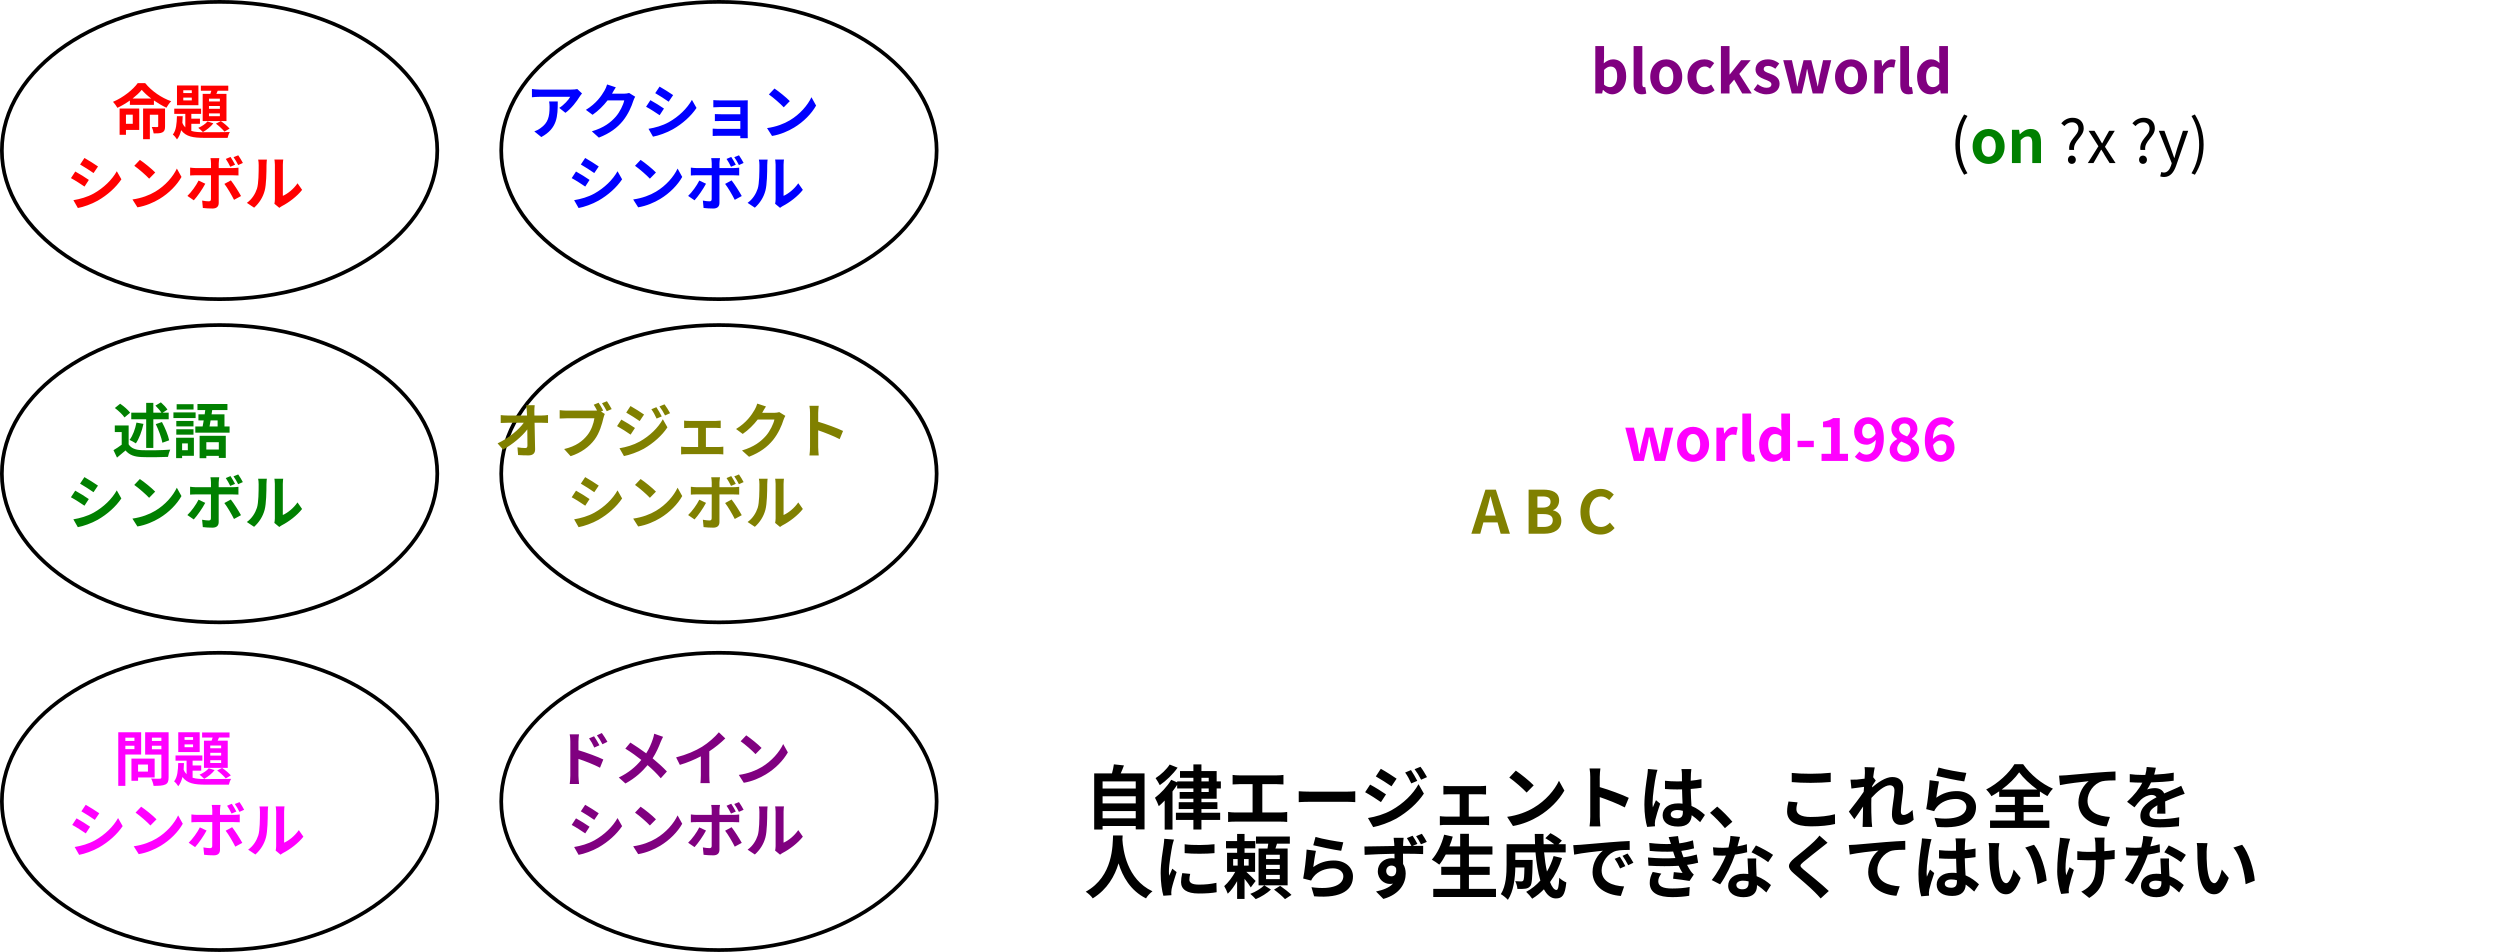
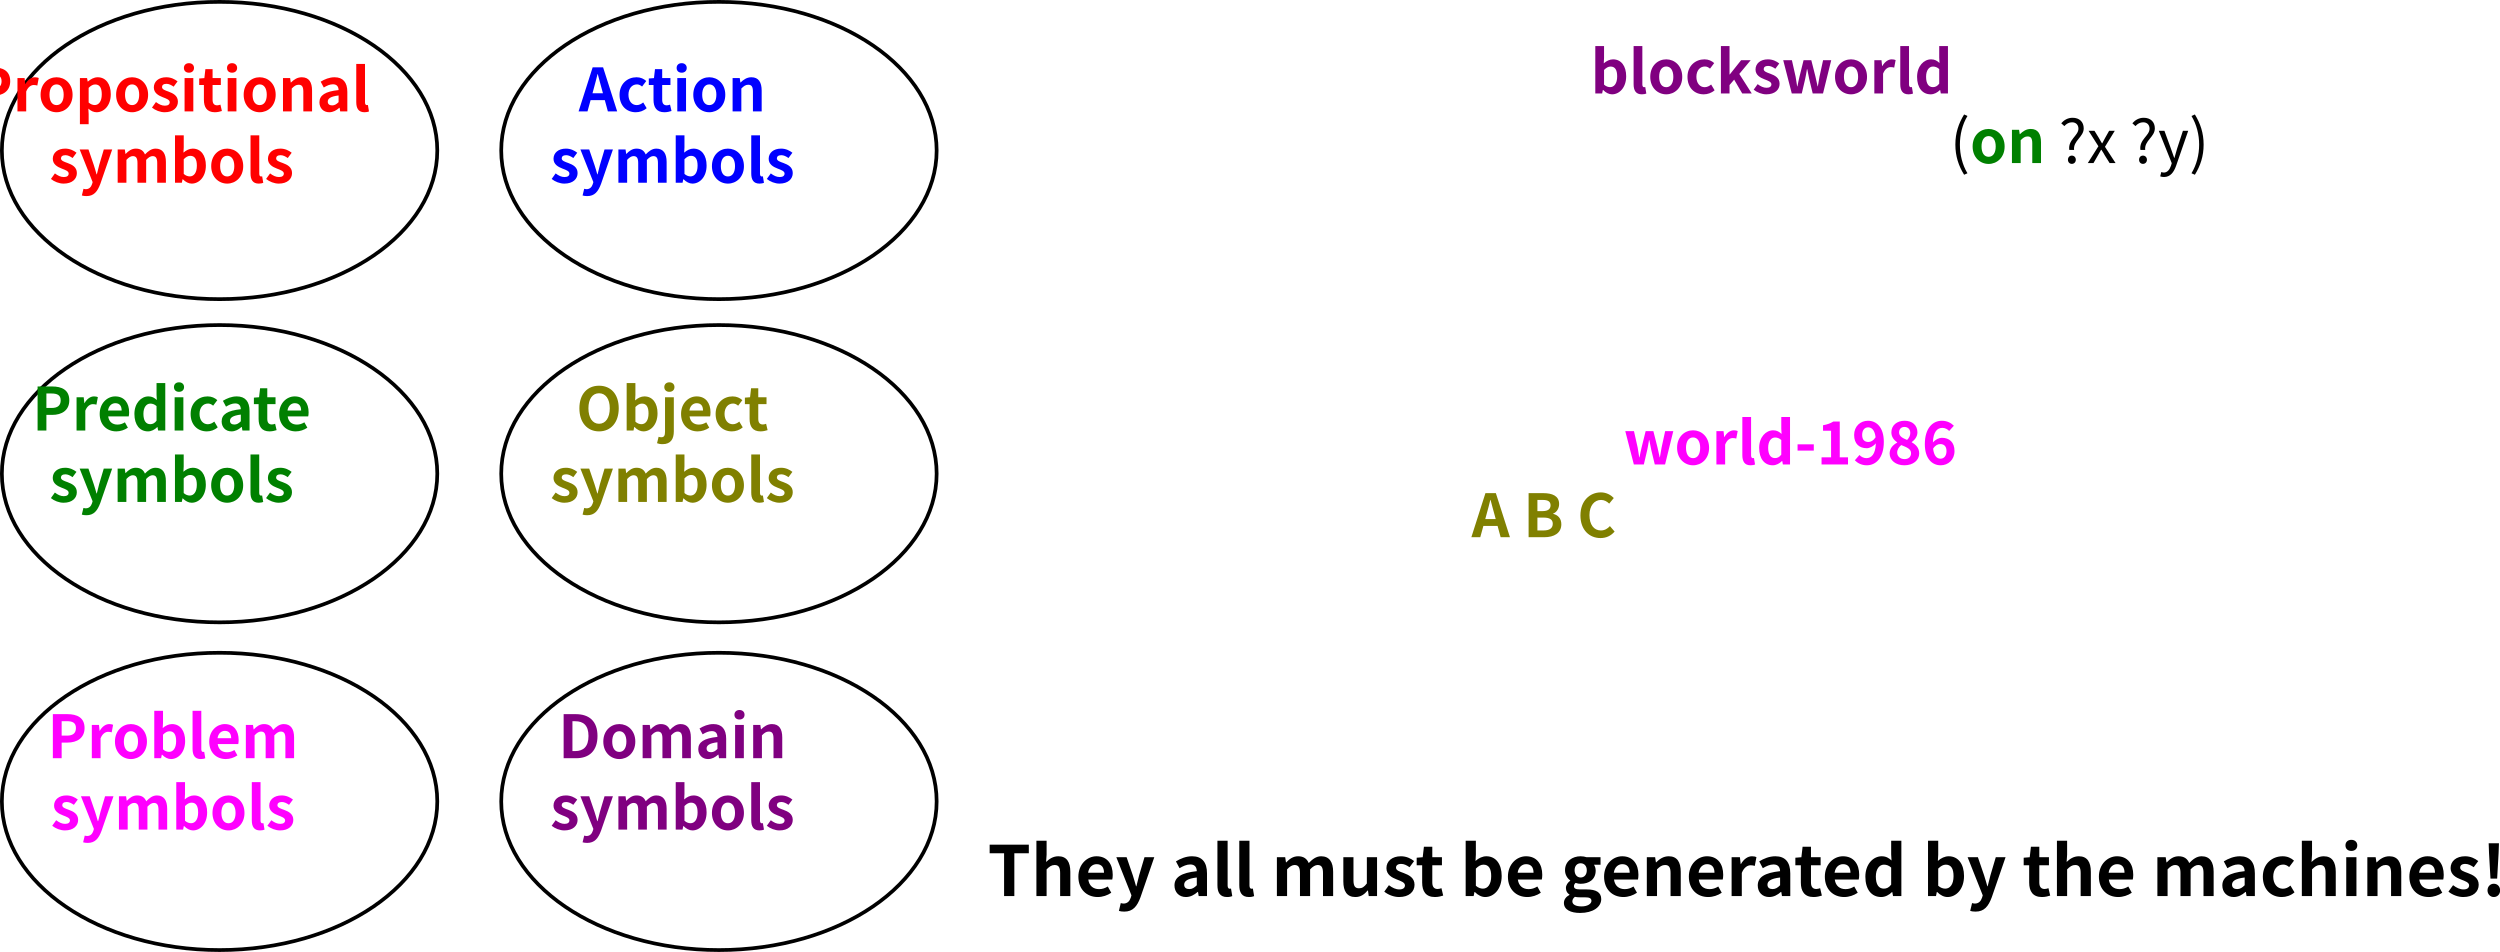
<svg xmlns="http://www.w3.org/2000/svg" xmlns:xlink="http://www.w3.org/1999/xlink" width="1345.223" height="512.222" id="svg2" version="1.1">
  <defs id="defs4">
    <linearGradient id="linearGradient8707">
      <stop style="stop-color:#8de17a;stop-opacity:1;" offset="0" id="stop8709" />
      <stop style="stop-color:#a3f590;stop-opacity:1;" offset="1" id="stop8711" />
    </linearGradient>
    <linearGradient id="linearGradient7973">
      <stop id="stop7975" offset="0" style="stop-color:#71bc60;stop-opacity:1;" />
      <stop id="stop7977" offset="1" style="stop-color:#77ce64;stop-opacity:0.424;" />
    </linearGradient>
    <linearGradient id="linearGradient6509">
      <stop style="stop-color:#7a73de;stop-opacity:1;" offset="0" id="stop6511" />
      <stop id="stop6517" offset="0.5" style="stop-color:#a2c8e9;stop-opacity:0.98;" />
      <stop style="stop-color:#7a73de;stop-opacity:1;" offset="1" id="stop6513" />
    </linearGradient>
    <linearGradient id="linearGradient5773">
      <stop style="stop-color:#000000;stop-opacity:0;" offset="0" id="stop5775" />
      <stop id="stop5781" offset="0.5" style="stop-color:#616161;stop-opacity:1;" />
      <stop style="stop-color:#000000;stop-opacity:0;" offset="1" id="stop5777" />
    </linearGradient>
    <linearGradient id="linearGradient5037">
      <stop id="stop5039" offset="0" style="stop-color:#d6d1f9;stop-opacity:1;" />
      <stop id="stop5041" offset="1" style="stop-color:#9687fa;stop-opacity:1;" />
    </linearGradient>
    <linearGradient id="linearGradient4303">
      <stop style="stop-color:#d6d1f9;stop-opacity:1;" offset="0" id="stop4305" />
      <stop style="stop-color:#9687fa;stop-opacity:1;" offset="1" id="stop4307" />
    </linearGradient>
    <linearGradient id="linearGradient2115">
      <stop style="stop-color:#d2f1cb;stop-opacity:1;" offset="0" id="stop2117" />
      <stop style="stop-color:#cdf9c3;stop-opacity:0.423;" offset="1" id="stop2119" />
    </linearGradient>
    <radialGradient xlink:href="#linearGradient4303" id="radialGradient4309" cx="300.831" cy="447.854" fx="300.831" fy="447.854" r="78.713" gradientTransform="matrix(1,0,0,0.960976,0,15.90946)" gradientUnits="userSpaceOnUse" />
    <linearGradient xlink:href="#linearGradient5037" id="linearGradient5045" x1="225.849" y1="641.648" x2="253.466" y2="543.983" gradientUnits="userSpaceOnUse" />
    <clipPath clipPathUnits="userSpaceOnUse" id="clipPath236">
      <rect style="fill:#ff0000;stroke:none;stroke-width:0.471;stop-color:#000000" id="rect238" width="489.218" height="260.537" x="513.813" y="587.944" />
    </clipPath>
    <clipPath clipPathUnits="userSpaceOnUse" id="clipPath261">
      <rect style="fill:#ff0000;stroke:none;stroke-width:0.471;stop-color:#000000" id="rect263" width="488.765" height="35.131" x="514.266" y="235.48" />
    </clipPath>
    <clipPath clipPathUnits="userSpaceOnUse" id="clipPath285">
      <rect style="fill:#ff0000;stroke:none;stroke-width:0.471;stop-color:#000000" id="rect287" width="488.765" height="35.131" x="22.32" y="235.48" />
    </clipPath>
    <clipPath clipPathUnits="userSpaceOnUse" id="clipPath289">
      <rect style="fill:#ff0000;stroke:none;stroke-width:0.471;stop-color:#000000" id="rect291" width="489.218" height="260.537" x="24.595" y="301.574" />
    </clipPath>
  </defs>
  <g id="layer1" transform="translate(-52.51919,-264.5284)" style="display:inline">
+     <ellipse style="fill:none;stroke:#000000;stroke-width:2;stroke-miterlimit:4;stroke-dasharray:none;stop-color:#000000" id="path118" cx="170.666" cy="345.513" rx="117.147" ry="79.984" />
    <text xml:space="preserve" style="font-style:normal;font-variant:normal;font-weight:bold;font-stretch:normal;font-size:24px;line-height:100%;font-family:'Noto Sans CJK JP';-inkscape-font-specification:'Noto Sans CJK JP Bold';font-variant-ligatures:normal;font-variant-position:normal;font-variant-caps:normal;font-variant-numeric:normal;font-variant-alternates:normal;font-variant-east-asian:normal;font-feature-settings:normal;text-indent:0;text-align:center;text-decoration:none;text-decoration-line:none;text-decoration-style:solid;text-decoration-color:#000000;letter-spacing:0px;word-spacing:0px;text-transform:none;writing-mode:lr-tb;direction:ltr;text-orientation:mixed;dominant-baseline:auto;baseline-shift:baseline;text-anchor:middle;white-space:normal;shape-padding:0;shape-margin:0;inline-size:0;opacity:1;vector-effect:none;fill:#ff0000;fill-opacity:1;stroke-width:0.471;stroke-linecap:butt;stroke-linejoin:miter;stroke-miterlimit:4;stroke-dasharray:none;stroke-dashoffset:0;stroke-opacity:1;stop-color:#000000;stop-opacity:1" x="233.543" y="86.795" id="text945" transform="translate(-62.99725,204.2348)">
      <tspan x="233.543" y="86.795" id="tspan947" />
+     </text>
+     <text xml:space="preserve" style="font-style:normal;font-variant:normal;font-weight:normal;font-stretch:normal;font-size:32px;line-height:120%;font-family:'Noto Sans CJK JP';-inkscape-font-specification:'Noto Sans CJK JP';font-variant-ligatures:normal;font-variant-position:normal;font-variant-caps:normal;font-variant-numeric:normal;font-variant-alternates:normal;font-variant-east-asian:normal;font-feature-settings:normal;font-variation-settings:normal;text-indent:0;text-align:center;text-decoration:none;text-decoration-line:none;text-decoration-style:solid;text-decoration-color:#000000;letter-spacing:0px;word-spacing:0px;text-transform:none;writing-mode:lr-tb;direction:ltr;text-orientation:mixed;dominant-baseline:auto;baseline-shift:baseline;text-anchor:middle;white-space:normal;shape-padding:0;shape-margin:0;inline-size:0;vector-effect:none;fill:#000000;fill-opacity:1;stroke-width:0.471;stroke-linecap:butt;stroke-linejoin:miter;stroke-miterlimit:4;stroke-dasharray:none;stroke-dashoffset:0;stroke-opacity:1;stop-color:#000000" x="233.543" y="86.795" id="text945-3" transform="translate(-63.54923,237.6776)">
+       <tspan id="tspan943-6" x="233.543" y="86.795" style="font-weight:bold;font-size:32px;fill:#ff0000">Propositional</tspan>
+       <tspan x="233.543" y="125.195" id="tspan947-7" style="font-weight:bold;font-size:32px;fill:#ff0000">symbols</tspan>
+       <tspan x="233.543" y="163.595" id="tspan1013" />
+     </text>
+     <ellipse style="fill:none;stroke:#000000;stroke-width:2;stroke-miterlimit:4;stroke-dasharray:none;stop-color:#000000" id="path118-6" cx="439.368" cy="345.513" rx="117.147" ry="79.984" />
+     <text xml:space="preserve" style="font-style:normal;font-variant:normal;font-weight:normal;font-stretch:normal;font-size:32px;line-height:120%;font-family:'Noto Sans CJK JP';-inkscape-font-specification:'Noto Sans CJK JP';font-variant-ligatures:normal;font-variant-position:normal;font-variant-caps:normal;font-variant-numeric:normal;font-variant-alternates:normal;font-variant-east-asian:normal;font-feature-settings:normal;font-variation-settings:normal;text-indent:0;text-align:center;text-decoration:none;text-decoration-line:none;text-decoration-style:solid;text-decoration-color:#000000;letter-spacing:0px;word-spacing:0px;text-transform:none;writing-mode:lr-tb;direction:ltr;text-orientation:mixed;dominant-baseline:auto;baseline-shift:baseline;text-anchor:middle;white-space:normal;shape-padding:0;shape-margin:0;inline-size:0;vector-effect:none;fill:#000000;fill-opacity:1;stroke-width:0.471;stroke-linecap:butt;stroke-linejoin:miter;stroke-miterlimit:4;stroke-dasharray:none;stroke-dashoffset:0;stroke-opacity:1;stop-color:#000000" x="233.543" y="86.795" id="text945-3-2" transform="translate(205.8845,237.6776)">
+       <tspan id="tspan943-6-7" x="233.543" y="86.795" style="font-weight:bold;font-size:32px;fill:#0000ff">Action</tspan>
+       <tspan x="233.543" y="125.195" id="tspan947-7-0" style="font-weight:bold;font-size:32px;fill:#0000ff">symbols</tspan>
+       <tspan x="233.543" y="163.595" id="tspan1013-3" />
    </text>
    <flowRoot xml:space="preserve" id="flowRoot5385" style="color:#000000;font-style:normal;font-variant:normal;font-weight:normal;font-stretch:normal;line-height:0.01%;font-family:'Noto Sans Mono';-inkscape-font-specification:'Noto Sans Mono';text-align:start;text-anchor:start;clip-rule:nonzero;display:inline;overflow:visible;visibility:visible;isolation:auto;mix-blend-mode:normal;color-interpolation:sRGB;color-interpolation-filters:linearRGB;solid-color:#000000;solid-opacity:1;fill:#000000;fill-opacity:1;fill-rule:evenodd;stroke:none;stroke-width:2;stroke-linecap:butt;stroke-linejoin:bevel;stroke-miterlimit:4;stroke-dasharray:none;stroke-dashoffset:0;stroke-opacity:1;color-rendering:auto;image-rendering:auto;shape-rendering:auto;text-rendering:auto;enable-background:accumulate" transform="matrix(1.066667,0,0,1.066667,-223.7989,275.3569)">
      <flowRegion id="flowRegion5387" style="font-style:normal;font-variant:normal;font-weight:normal;font-stretch:normal;font-family:'Noto Sans Mono';-inkscape-font-specification:'Noto Sans Mono';fill:#000000">
        <rect id="rect5389" width="811.289" height="447.365" x="774.883" y="7.734" style="font-style:normal;font-variant:normal;font-weight:normal;font-stretch:normal;font-size:30px;font-family:'Noto Sans Mono';-inkscape-font-specification:'Noto Sans Mono';fill:#000000;" />
      </flowRegion>
      <flowPara id="flowPara5391" style="font-style:normal;font-variant:normal;font-weight:normal;font-stretch:normal;font-size:30px;line-height:1.25;font-family:'Noto Sans Mono';-inkscape-font-specification:'Noto Sans Mono';fill:#000000">(<flowSpan style="font-style:normal;font-variant:normal;font-weight:normal;font-stretch:normal;font-family:'Noto Sans Mono';-inkscape-font-specification:'Noto Sans Mono';fill:#008080" id="flowSpan444">define</flowSpan> (domain           )</flowPara>
      <flowPara id="flowPara5395" style="font-style:normal;font-variant:normal;font-weight:normal;font-stretch:normal;font-size:30px;line-height:1.25;font-family:'Noto Sans Mono';-inkscape-font-specification:'Noto Sans Mono';fill:#000000"> (<flowSpan style="font-style:normal;font-variant:normal;font-weight:normal;font-stretch:normal;font-family:'Noto Sans Mono';-inkscape-font-specification:'Noto Sans Mono';fill:#800080" id="flowSpan446">:predicates (</flowSpan>
        <flowSpan style="font-style:normal;font-variant:normal;font-weight:bold;font-stretch:normal;font-family:'Noto Sans Mono';-inkscape-font-specification:'Noto Sans Mono';fill:#ff0000" id="flowSpan428">handempty</flowSpan>)          ...)</flowPara>
      <flowPara id="flowPara5397" style="font-style:normal;font-variant:normal;font-weight:normal;font-stretch:normal;font-size:30px;line-height:1.25;font-family:'Noto Sans Mono';-inkscape-font-specification:'Noto Sans Mono';fill:#000000"> (<flowSpan style="font-style:normal;font-variant:normal;font-weight:normal;font-stretch:normal;font-family:'Noto Sans Mono';-inkscape-font-specification:'Noto Sans Mono';fill:#800080" id="flowSpan448">:action</flowSpan>
        <flowSpan style="font-style:normal;font-variant:normal;font-weight:bold;font-stretch:normal;font-family:'Noto Sans Mono';-inkscape-font-specification:'Noto Sans Mono';fill:#0000ff" id="flowSpan436">pick-up</flowSpan>
      </flowPara>
      <flowPara id="flowPara5405" style="font-style:normal;font-variant:normal;font-weight:normal;font-stretch:normal;font-size:30px;line-height:1.25;font-family:'Noto Sans Mono';-inkscape-font-specification:'Noto Sans Mono';fill:#000000">
        <flowSpan style="font-style:normal;font-variant:normal;font-weight:normal;font-stretch:normal;font-family:'Noto Sans Mono';-inkscape-font-specification:'Noto Sans Mono';fill:#800080" id="flowSpan450">:precondition</flowSpan> ...</flowPara>
      <flowPara style="font-style:normal;font-variant:normal;font-weight:normal;font-stretch:normal;font-size:30px;line-height:1.25;font-family:'Noto Sans Mono';-inkscape-font-specification:'Noto Sans Mono';fill:#000000" id="flowPara4267">
        <flowSpan style="font-style:normal;font-variant:normal;font-weight:normal;font-stretch:normal;font-family:'Noto Sans Mono';-inkscape-font-specification:'Noto Sans Mono';fill:#800080" id="flowSpan452">:effect </flowSpan>      ...))</flowPara>
      <flowPara style="font-style:normal;font-variant:normal;font-weight:normal;font-stretch:normal;font-size:30px;line-height:1.25;font-family:'Noto Sans Mono';-inkscape-font-specification:'Noto Sans Mono';fill:#000000" id="flowPara5524" />
      <flowPara style="font-style:normal;font-variant:normal;font-weight:normal;font-stretch:normal;font-size:30px;line-height:1.25;font-family:'Noto Sans Mono';-inkscape-font-specification:'Noto Sans Mono';fill:#000000" id="flowPara416">(<flowSpan style="font-style:normal;font-variant:normal;font-weight:normal;font-stretch:normal;font-family:'Noto Sans Mono';-inkscape-font-specification:'Noto Sans Mono';fill:#008080" id="flowSpan456">define</flowSpan> (problem          )</flowPara>
      <flowPara style="font-style:normal;font-variant:normal;font-weight:normal;font-stretch:normal;font-size:30px;line-height:1.25;font-family:'Noto Sans Mono';-inkscape-font-specification:'Noto Sans Mono';fill:#000000" id="flowPara426">  (<flowSpan style="font-style:normal;font-variant:normal;font-weight:normal;font-stretch:normal;font-family:'Noto Sans Mono';-inkscape-font-specification:'Noto Sans Mono';fill:#800080" id="flowSpan458">:objects</flowSpan>      ...)</flowPara>
      <flowPara style="font-style:normal;font-variant:normal;font-weight:normal;font-stretch:normal;font-size:30px;line-height:1.25;font-family:'Noto Sans Mono';-inkscape-font-specification:'Noto Sans Mono';fill:#000000" id="flowPara5536">  (<flowSpan style="font-style:normal;font-variant:normal;font-weight:normal;font-stretch:normal;font-family:'Noto Sans Mono';-inkscape-font-specification:'Noto Sans Mono';fill:#800080" id="flowSpan460">:init </flowSpan>...)</flowPara>
      <flowPara style="font-style:normal;font-variant:normal;font-weight:normal;font-stretch:normal;font-size:30px;line-height:1.25;font-family:'Noto Sans Mono';-inkscape-font-specification:'Noto Sans Mono';fill:#000000" id="flowPara5534">  (<flowSpan style="font-style:normal;font-variant:normal;font-weight:normal;font-stretch:normal;font-family:'Noto Sans Mono';-inkscape-font-specification:'Noto Sans Mono';fill:#800080" id="flowSpan462">:goal</flowSpan> ...))</flowPara>
      <flowPara style="font-style:normal;font-variant:normal;font-weight:normal;font-stretch:normal;font-size:30px;line-height:1.25;font-family:'Noto Sans Mono';-inkscape-font-specification:'Noto Sans Mono';fill:#000000" id="flowPara5532"> </flowPara>
    </flowRoot>
  </g>
  <g id="layer3" transform="translate(2.1826172e-7,-2.962576)" style="display:inline">
    <text xml:space="preserve" style="font-style:normal;font-variant:normal;font-weight:normal;font-stretch:normal;font-size:32px;line-height:100%;font-family:'Noto Sans CJK JP';-inkscape-font-specification:'Noto Sans CJK JP';font-variant-ligatures:normal;font-variant-position:normal;font-variant-caps:normal;font-variant-numeric:normal;font-variant-alternates:normal;font-variant-east-asian:normal;font-feature-settings:normal;font-variation-settings:normal;text-indent:0;text-align:start;text-decoration:none;text-decoration-line:none;text-decoration-style:solid;text-decoration-color:#000000;letter-spacing:0px;word-spacing:0px;text-transform:none;writing-mode:lr-tb;direction:ltr;text-orientation:mixed;dominant-baseline:auto;baseline-shift:baseline;text-anchor:start;white-space:normal;shape-padding:0;shape-margin:0;inline-size:0;display:inline;vector-effect:none;fill:#000000;fill-opacity:1;stroke:none;stroke-width:2.133;stroke-linecap:butt;stroke-linejoin:bevel;stroke-miterlimit:4;stroke-dasharray:none;stroke-dashoffset:0;stroke-opacity:1;stop-color:#000000" x="1041.24" y="-82.899" id="text628" transform="translate(7.986621,173.6222)">
      <tspan id="tspan626" x="1041.24" y="-82.899">(<tspan style="font-weight:bold;fill:#008000" id="tspan786">on</tspan> ?x ?y)</tspan>
    </text>
+     <ellipse style="display:inline;fill:none;stroke:#000000;stroke-width:2;stroke-miterlimit:4;stroke-dasharray:none;stop-color:#000000" id="path118-6-6" cx="118.147" cy="257.855" rx="117.147" ry="79.984" />
+     <text xml:space="preserve" style="font-style:normal;font-variant:normal;font-weight:normal;font-stretch:normal;font-size:32px;line-height:120%;font-family:'Noto Sans CJK JP';-inkscape-font-specification:'Noto Sans CJK JP';font-variant-ligatures:normal;font-variant-position:normal;font-variant-caps:normal;font-variant-numeric:normal;font-variant-alternates:normal;font-variant-east-asian:normal;font-feature-settings:normal;font-variation-settings:normal;text-indent:0;text-align:center;text-decoration:none;text-decoration-line:none;text-decoration-style:solid;text-decoration-color:#000000;letter-spacing:0px;word-spacing:0px;text-transform:none;writing-mode:lr-tb;direction:ltr;text-orientation:mixed;dominant-baseline:auto;baseline-shift:baseline;text-anchor:middle;white-space:normal;shape-padding:0;shape-margin:0;inline-size:0;display:inline;vector-effect:none;fill:#000000;fill-opacity:1;stroke-width:0.471;stroke-linecap:butt;stroke-linejoin:miter;stroke-miterlimit:4;stroke-dasharray:none;stroke-dashoffset:0;stroke-opacity:1;stop-color:#000000" x="233.543" y="86.795" id="text945-3-2-6" transform="translate(-116.0924,147.8366)">
+       <tspan id="tspan943-6-7-1" x="233.543" y="86.795" style="font-weight:bold;font-size:32px;fill:#008000">Predicate</tspan>
+       <tspan x="233.543" y="125.195" id="tspan947-7-0-8" style="font-weight:bold;font-size:32px;fill:#008000">symbols</tspan>
+       <tspan x="233.543" y="163.595" id="tspan1013-3-9" />
+     </text>
  </g>
  <g id="layer4" transform="translate(2.1826172e-7,-2.962576)" style="display:inline">
-     <text xml:space="preserve" style="font-style:normal;font-variant:normal;font-weight:normal;font-stretch:normal;font-size:32px;line-height:100%;font-family:'Noto Sans CJK JP';-inkscape-font-specification:'Noto Sans CJK JP';font-variant-ligatures:normal;font-variant-position:normal;font-variant-caps:normal;font-variant-numeric:normal;font-variant-alternates:normal;font-variant-east-asian:normal;font-feature-settings:normal;font-variation-settings:normal;text-indent:0;text-align:start;text-decoration:none;text-decoration-line:none;text-decoration-style:solid;text-decoration-color:#000000;letter-spacing:0px;word-spacing:0px;text-transform:none;writing-mode:lr-tb;direction:ltr;text-orientation:mixed;dominant-baseline:auto;baseline-shift:baseline;text-anchor:start;white-space:normal;shape-padding:0;shape-margin:0;inline-size:0;display:inline;vector-effect:none;fill:#000000;fill-opacity:1;stroke-width:0.471;stroke-linecap:butt;stroke-linejoin:miter;stroke-miterlimit:4;stroke-dasharray:none;stroke-dashoffset:0;stroke-opacity:1;stop-color:#000000" x="765.06" y="-75.328" id="text800" transform="translate(26.78528,365.4805)">
+     <text xml:space="preserve" style="font-style:normal;font-variant:normal;font-weight:normal;font-stretch:normal;font-size:32px;line-height:100%;font-family:'Noto Sans CJK JP';-inkscape-font-specification:'Noto Sans CJK JP';font-variant-ligatures:normal;font-variant-position:normal;font-variant-caps:normal;font-variant-numeric:normal;font-variant-alternates:normal;font-variant-east-asian:normal;font-feature-settings:normal;font-variation-settings:normal;text-indent:0;text-align:start;text-decoration:none;text-decoration-line:none;text-decoration-style:solid;text-decoration-color:#000000;letter-spacing:0px;word-spacing:0px;text-transform:none;writing-mode:lr-tb;direction:ltr;text-orientation:mixed;dominant-baseline:auto;baseline-shift:baseline;text-anchor:start;white-space:normal;shape-padding:0;shape-margin:0;inline-size:0;display:inline;vector-effect:none;fill:#000000;fill-opacity:1;stroke-width:0.471;stroke-linecap:butt;stroke-linejoin:miter;stroke-miterlimit:4;stroke-dasharray:none;stroke-dashoffset:0;stroke-opacity:1;stop-color:#000000" x="765.06" y="-75.328" id="text800" transform="translate(26.78528,367.363)">
      <tspan id="tspan798" x="765.06" y="-75.328" style="font-weight:bold;font-size:32px;fill:#808000">A B C</tspan>
+     </text>
+     <ellipse style="display:inline;fill:none;stroke:#000000;stroke-width:2;stroke-miterlimit:4;stroke-dasharray:none;stop-color:#000000" id="path118-6-2" cx="386.849" cy="257.855" rx="117.147" ry="79.984" />
+     <text xml:space="preserve" style="font-style:normal;font-variant:normal;font-weight:normal;font-stretch:normal;font-size:32px;line-height:120%;font-family:'Noto Sans CJK JP';-inkscape-font-specification:'Noto Sans CJK JP';font-variant-ligatures:normal;font-variant-position:normal;font-variant-caps:normal;font-variant-numeric:normal;font-variant-alternates:normal;font-variant-east-asian:normal;font-feature-settings:normal;font-variation-settings:normal;text-indent:0;text-align:center;text-decoration:none;text-decoration-line:none;text-decoration-style:solid;text-decoration-color:#000000;letter-spacing:0px;word-spacing:0px;text-transform:none;writing-mode:lr-tb;direction:ltr;text-orientation:mixed;dominant-baseline:auto;baseline-shift:baseline;text-anchor:middle;white-space:normal;shape-padding:0;shape-margin:0;inline-size:0;display:inline;vector-effect:none;fill:#000000;fill-opacity:1;stroke-width:0.471;stroke-linecap:butt;stroke-linejoin:miter;stroke-miterlimit:4;stroke-dasharray:none;stroke-dashoffset:0;stroke-opacity:1;stop-color:#000000" x="233.543" y="86.795" id="text945-3-2-5" transform="translate(153.3653,147.8366)">
+       <tspan id="tspan943-6-7-9" x="233.543" y="86.795" style="font-weight:bold;font-size:32px;fill:#808000">Object</tspan>
+       <tspan x="233.543" y="125.195" id="tspan947-7-0-2" style="font-weight:bold;font-size:32px;fill:#808000">symbols</tspan>
+       <tspan x="233.543" y="163.595" id="tspan1013-3-8" />
    </text>
  </g>
  <g id="layer5" transform="translate(2.1826172e-7,-2.962576)" style="display:inline">
-     <text xml:space="preserve" style="font-style:normal;font-variant:normal;font-weight:normal;font-stretch:normal;font-size:32px;line-height:100%;font-family:'Noto Sans CJK JP';-inkscape-font-specification:'Noto Sans CJK JP';font-variant-ligatures:normal;font-variant-position:normal;font-variant-caps:normal;font-variant-numeric:normal;font-variant-alternates:normal;font-variant-east-asian:normal;font-feature-settings:normal;font-variation-settings:normal;text-indent:0;text-align:start;text-decoration:none;text-decoration-line:none;text-decoration-style:solid;text-decoration-color:#000000;letter-spacing:0px;word-spacing:0px;text-transform:none;writing-mode:lr-tb;direction:ltr;text-orientation:mixed;dominant-baseline:auto;baseline-shift:baseline;text-anchor:start;white-space:normal;shape-padding:0;shape-margin:0;inline-size:0;display:inline;vector-effect:none;fill:#000000;fill-opacity:1;stroke-width:0.471;stroke-linecap:butt;stroke-linejoin:miter;stroke-miterlimit:4;stroke-dasharray:none;stroke-dashoffset:0;stroke-opacity:1;stop-color:#000000" x="954.452" y="270.749" id="text796" transform="translate(-80.7959,-19.75165)">
+     <text xml:space="preserve" style="font-style:normal;font-variant:normal;font-weight:normal;font-stretch:normal;font-size:32px;line-height:100%;font-family:'Noto Sans CJK JP';-inkscape-font-specification:'Noto Sans CJK JP';font-variant-ligatures:normal;font-variant-position:normal;font-variant-caps:normal;font-variant-numeric:normal;font-variant-alternates:normal;font-variant-east-asian:normal;font-feature-settings:normal;font-variation-settings:normal;text-indent:0;text-align:start;text-decoration:none;text-decoration-line:none;text-decoration-style:solid;text-decoration-color:#000000;letter-spacing:0px;word-spacing:0px;text-transform:none;writing-mode:lr-tb;direction:ltr;text-orientation:mixed;dominant-baseline:auto;baseline-shift:baseline;text-anchor:start;white-space:normal;shape-padding:0;shape-margin:0;inline-size:0;display:inline;vector-effect:none;fill:#000000;fill-opacity:1;stroke-width:0.471;stroke-linecap:butt;stroke-linejoin:miter;stroke-miterlimit:4;stroke-dasharray:none;stroke-dashoffset:0;stroke-opacity:1;stop-color:#000000" x="954.452" y="270.749" id="text796" transform="translate(-80.7959,-17.86913)">
      <tspan id="tspan794" x="954.452" y="270.749" style="font-weight:bold;font-size:32px;fill:#ff00ff">world-1986</tspan>
    </text>
-     <ellipse style="display:inline;fill:none;stroke:#000000;stroke-width:2;stroke-miterlimit:4;stroke-dasharray:none;stop-color:#000000" id="path118" cx="118.147" cy="83.947" rx="117.147" ry="79.984" />
-     <text xml:space="preserve" style="font-style:normal;font-variant:normal;font-weight:normal;font-stretch:normal;font-size:32px;line-height:120%;font-family:'Noto Sans CJK JP';-inkscape-font-specification:'Noto Sans CJK JP';font-variant-ligatures:normal;font-variant-position:normal;font-variant-caps:normal;font-variant-numeric:normal;font-variant-alternates:normal;font-variant-east-asian:normal;font-feature-settings:normal;font-variation-settings:normal;text-indent:0;text-align:center;text-decoration:none;text-decoration-line:none;text-decoration-style:solid;text-decoration-color:#000000;letter-spacing:0px;word-spacing:0px;text-transform:none;writing-mode:lr-tb;direction:ltr;text-orientation:mixed;dominant-baseline:auto;baseline-shift:baseline;text-anchor:middle;white-space:normal;shape-padding:0;shape-margin:0;inline-size:0;display:inline;vector-effect:none;fill:#000000;fill-opacity:1;stroke-width:0.471;stroke-linecap:butt;stroke-linejoin:miter;stroke-miterlimit:4;stroke-dasharray:none;stroke-dashoffset:0;stroke-opacity:1;stop-color:#000000" x="233.543" y="86.795" id="text945-3" transform="translate(-116.0684,-11.8882)">
-       <tspan id="tspan943-6" x="233.543" y="86.795" style="font-weight:bold;font-size:32px;fill:#ff0000">命題</tspan>
-       <tspan x="233.543" y="125.195" id="tspan1013" style="font-weight:bold;font-size:32px;fill:#ff0000">シンボル</tspan>
-     </text>
-     <ellipse style="display:inline;fill:none;stroke:#000000;stroke-width:2;stroke-miterlimit:4;stroke-dasharray:none;stop-color:#000000" id="path118-6" cx="386.849" cy="83.947" rx="117.147" ry="79.984" />
-     <text xml:space="preserve" style="font-style:normal;font-variant:normal;font-weight:normal;font-stretch:normal;font-size:32px;line-height:120%;font-family:'Noto Sans CJK JP';-inkscape-font-specification:'Noto Sans CJK JP';font-variant-ligatures:normal;font-variant-position:normal;font-variant-caps:normal;font-variant-numeric:normal;font-variant-alternates:normal;font-variant-east-asian:normal;font-feature-settings:normal;font-variation-settings:normal;text-indent:0;text-align:center;text-decoration:none;text-decoration-line:none;text-decoration-style:solid;text-decoration-color:#000000;letter-spacing:0px;word-spacing:0px;text-transform:none;writing-mode:lr-tb;direction:ltr;text-orientation:mixed;dominant-baseline:auto;baseline-shift:baseline;text-anchor:middle;white-space:normal;shape-padding:0;shape-margin:0;inline-size:0;display:inline;vector-effect:none;fill:#000000;fill-opacity:1;stroke-width:0.471;stroke-linecap:butt;stroke-linejoin:miter;stroke-miterlimit:4;stroke-dasharray:none;stroke-dashoffset:0;stroke-opacity:1;stop-color:#000000" x="233.543" y="86.795" id="text945-3-2" transform="translate(153.3653,-11.8882)">
-       <tspan id="tspan943-6-7" x="233.543" y="86.795" style="font-weight:bold;font-size:32px;fill:#0000ff">アクション</tspan>
-       <tspan x="233.543" y="125.195" id="tspan1013-3" style="font-weight:bold;font-size:32px;fill:#0000ff">シンボル</tspan>
-     </text>
-     <ellipse style="display:inline;fill:none;stroke:#000000;stroke-width:2;stroke-miterlimit:4;stroke-dasharray:none;stop-color:#000000" id="path118-6-6" cx="118.147" cy="257.855" rx="117.147" ry="79.984" />
-     <text xml:space="preserve" style="font-style:normal;font-variant:normal;font-weight:normal;font-stretch:normal;font-size:32px;line-height:120%;font-family:'Noto Sans CJK JP';-inkscape-font-specification:'Noto Sans CJK JP';font-variant-ligatures:normal;font-variant-position:normal;font-variant-caps:normal;font-variant-numeric:normal;font-variant-alternates:normal;font-variant-east-asian:normal;font-feature-settings:normal;font-variation-settings:normal;text-indent:0;text-align:center;text-decoration:none;text-decoration-line:none;text-decoration-style:solid;text-decoration-color:#000000;letter-spacing:0px;word-spacing:0px;text-transform:none;writing-mode:lr-tb;direction:ltr;text-orientation:mixed;dominant-baseline:auto;baseline-shift:baseline;text-anchor:middle;white-space:normal;shape-padding:0;shape-margin:0;inline-size:0;display:inline;vector-effect:none;fill:#000000;fill-opacity:1;stroke-width:0.471;stroke-linecap:butt;stroke-linejoin:miter;stroke-miterlimit:4;stroke-dasharray:none;stroke-dashoffset:0;stroke-opacity:1;stop-color:#000000" x="233.543" y="86.795" id="text945-3-2-6" transform="translate(-116.0924,159.8366)">
-       <tspan id="tspan943-6-7-1" x="233.543" y="86.795" style="font-weight:bold;font-size:32px;fill:#008000">述語</tspan>
-       <tspan x="233.543" y="125.195" id="tspan1013-3-9" style="font-weight:bold;font-size:32px;fill:#008000">シンボル</tspan>
-     </text>
-     <ellipse style="display:inline;fill:none;stroke:#000000;stroke-width:2;stroke-miterlimit:4;stroke-dasharray:none;stop-color:#000000" id="path118-6-2" cx="386.849" cy="257.855" rx="117.147" ry="79.984" />
-     <text xml:space="preserve" style="font-style:normal;font-variant:normal;font-weight:normal;font-stretch:normal;font-size:32px;line-height:120%;font-family:'Noto Sans CJK JP';-inkscape-font-specification:'Noto Sans CJK JP';font-variant-ligatures:normal;font-variant-position:normal;font-variant-caps:normal;font-variant-numeric:normal;font-variant-alternates:normal;font-variant-east-asian:normal;font-feature-settings:normal;font-variation-settings:normal;text-indent:0;text-align:center;text-decoration:none;text-decoration-line:none;text-decoration-style:solid;text-decoration-color:#000000;letter-spacing:0px;word-spacing:0px;text-transform:none;writing-mode:lr-tb;direction:ltr;text-orientation:mixed;dominant-baseline:auto;baseline-shift:baseline;text-anchor:middle;white-space:normal;shape-padding:0;shape-margin:0;inline-size:0;display:inline;vector-effect:none;fill:#000000;fill-opacity:1;stroke-width:0.471;stroke-linecap:butt;stroke-linejoin:miter;stroke-miterlimit:4;stroke-dasharray:none;stroke-dashoffset:0;stroke-opacity:1;stop-color:#000000" x="233.543" y="86.795" id="text945-3-2-5" transform="translate(153.3653,159.8366)">
-       <tspan id="tspan943-6-7-9" x="233.543" y="86.795" style="font-weight:bold;font-size:32px;fill:#808000">オブジェクト</tspan>
-       <tspan x="233.543" y="125.195" id="tspan1013-3-8" style="font-weight:bold;font-size:32px;fill:#808000">シンボル</tspan>
-     </text>
    <ellipse style="display:inline;fill:none;stroke:#000000;stroke-width:2;stroke-miterlimit:4;stroke-dasharray:none;stop-color:#000000" id="path118-6-6-9" cx="118.147" cy="434.2" rx="117.147" ry="79.984" />
-     <text xml:space="preserve" style="font-style:normal;font-variant:normal;font-weight:normal;font-stretch:normal;font-size:32px;line-height:120%;font-family:'Noto Sans CJK JP';-inkscape-font-specification:'Noto Sans CJK JP';font-variant-ligatures:normal;font-variant-position:normal;font-variant-caps:normal;font-variant-numeric:normal;font-variant-alternates:normal;font-variant-east-asian:normal;font-feature-settings:normal;font-variation-settings:normal;text-indent:0;text-align:center;text-decoration:none;text-decoration-line:none;text-decoration-style:solid;text-decoration-color:#000000;letter-spacing:0px;word-spacing:0px;text-transform:none;writing-mode:lr-tb;direction:ltr;text-orientation:mixed;dominant-baseline:auto;baseline-shift:baseline;text-anchor:middle;white-space:normal;shape-padding:0;shape-margin:0;inline-size:0;display:inline;vector-effect:none;fill:#000000;fill-opacity:1;stroke-width:0.471;stroke-linecap:butt;stroke-linejoin:miter;stroke-miterlimit:4;stroke-dasharray:none;stroke-dashoffset:0;stroke-opacity:1;stop-color:#000000" x="233.543" y="86.795" id="text945-3-2-6-1" transform="translate(-115.3844,336.1569)">
-       <tspan id="tspan943-6-7-1-2" x="233.543" y="86.795" style="font-weight:bold;font-size:32px;fill:#ff00ff">問題</tspan>
-       <tspan x="233.543" y="125.195" id="tspan1013-3-9-1" style="font-weight:bold;font-size:32px;fill:#ff00ff">シンボル</tspan>
-     </text>
-     <ellipse style="display:inline;fill:none;stroke:#000000;stroke-width:2;stroke-miterlimit:4;stroke-dasharray:none;stop-color:#000000" id="path118-6-2-9" cx="386.849" cy="434.2" rx="117.147" ry="79.984" />
-     <text xml:space="preserve" style="font-style:normal;font-variant:normal;font-weight:normal;font-stretch:normal;font-size:32px;line-height:120%;font-family:'Noto Sans CJK JP';-inkscape-font-specification:'Noto Sans CJK JP';font-variant-ligatures:normal;font-variant-position:normal;font-variant-caps:normal;font-variant-numeric:normal;font-variant-alternates:normal;font-variant-east-asian:normal;font-feature-settings:normal;font-variation-settings:normal;text-indent:0;text-align:center;text-decoration:none;text-decoration-line:none;text-decoration-style:solid;text-decoration-color:#000000;letter-spacing:0px;word-spacing:0px;text-transform:none;writing-mode:lr-tb;direction:ltr;text-orientation:mixed;dominant-baseline:auto;baseline-shift:baseline;text-anchor:middle;white-space:normal;shape-padding:0;shape-margin:0;inline-size:0;display:inline;vector-effect:none;fill:#000000;fill-opacity:1;stroke-width:0.471;stroke-linecap:butt;stroke-linejoin:miter;stroke-miterlimit:4;stroke-dasharray:none;stroke-dashoffset:0;stroke-opacity:1;stop-color:#000000" x="233.543" y="86.795" id="text945-3-2-5-4" transform="translate(153.3653,336.1569)">
-       <tspan id="tspan943-6-7-9-5" x="233.543" y="86.795" style="font-weight:bold;font-size:32px;fill:#800080">ドメイン</tspan>
-       <tspan x="233.543" y="125.195" id="tspan1013-3-8-6" style="font-weight:bold;font-size:32px;fill:#800080">シンボル</tspan>
+     <text xml:space="preserve" style="font-style:normal;font-variant:normal;font-weight:normal;font-stretch:normal;font-size:32px;line-height:120%;font-family:'Noto Sans CJK JP';-inkscape-font-specification:'Noto Sans CJK JP';font-variant-ligatures:normal;font-variant-position:normal;font-variant-caps:normal;font-variant-numeric:normal;font-variant-alternates:normal;font-variant-east-asian:normal;font-feature-settings:normal;font-variation-settings:normal;text-indent:0;text-align:center;text-decoration:none;text-decoration-line:none;text-decoration-style:solid;text-decoration-color:#000000;letter-spacing:0px;word-spacing:0px;text-transform:none;writing-mode:lr-tb;direction:ltr;text-orientation:mixed;dominant-baseline:auto;baseline-shift:baseline;text-anchor:middle;white-space:normal;shape-padding:0;shape-margin:0;inline-size:0;display:inline;vector-effect:none;fill:#000000;fill-opacity:1;stroke-width:0.471;stroke-linecap:butt;stroke-linejoin:miter;stroke-miterlimit:4;stroke-dasharray:none;stroke-dashoffset:0;stroke-opacity:1;stop-color:#000000" x="233.543" y="86.795" id="text945-3-2-6-1" transform="translate(-115.3844,324.1569)">
+       <tspan id="tspan943-6-7-1-2" x="233.543" y="86.795" style="font-weight:bold;font-size:32px;fill:#ff00ff">Problem</tspan>
+       <tspan x="233.543" y="125.195" id="tspan947-7-0-8-9" style="font-weight:bold;font-size:32px;fill:#ff00ff">symbols</tspan>
+       <tspan x="233.543" y="163.595" id="tspan1013-3-9-1" />
    </text>
  </g>
  <g id="layer6" transform="translate(2.1826172e-7,-2.962576)" style="display:inline">
    <text xml:space="preserve" style="font-style:normal;font-variant:normal;font-weight:normal;font-stretch:normal;font-size:32px;line-height:100%;font-family:'Noto Sans CJK JP';-inkscape-font-specification:'Noto Sans CJK JP';font-variant-ligatures:normal;font-variant-position:normal;font-variant-caps:normal;font-variant-numeric:normal;font-variant-alternates:normal;font-variant-east-asian:normal;font-feature-settings:normal;font-variation-settings:normal;text-indent:0;text-align:start;text-decoration:none;text-decoration-line:none;text-decoration-style:solid;text-decoration-color:#000000;letter-spacing:0px;word-spacing:0px;text-transform:none;writing-mode:lr-tb;direction:ltr;text-orientation:mixed;dominant-baseline:auto;baseline-shift:baseline;text-anchor:start;white-space:normal;shape-padding:0;shape-margin:0;inline-size:0;display:inline;vector-effect:none;fill:#000000;fill-opacity:1;stroke-width:0.471;stroke-linecap:butt;stroke-linejoin:miter;stroke-miterlimit:4;stroke-dasharray:none;stroke-dashoffset:0;stroke-opacity:1;stop-color:#000000" x="836.802" y="-27.327" id="text792" transform="translate(19.08473,80.59458)">
      <tspan id="tspan790" x="836.802" y="-27.327" style="font-weight:bold;fill:#800080">blocksworld</tspan>
    </text>
+     <ellipse style="display:inline;fill:none;stroke:#000000;stroke-width:2;stroke-miterlimit:4;stroke-dasharray:none;stop-color:#000000" id="path118-6-2-9" cx="386.849" cy="434.2" rx="117.147" ry="79.984" />
+     <text xml:space="preserve" style="font-style:normal;font-variant:normal;font-weight:normal;font-stretch:normal;font-size:32px;line-height:120%;font-family:'Noto Sans CJK JP';-inkscape-font-specification:'Noto Sans CJK JP';font-variant-ligatures:normal;font-variant-position:normal;font-variant-caps:normal;font-variant-numeric:normal;font-variant-alternates:normal;font-variant-east-asian:normal;font-feature-settings:normal;font-variation-settings:normal;text-indent:0;text-align:center;text-decoration:none;text-decoration-line:none;text-decoration-style:solid;text-decoration-color:#000000;letter-spacing:0px;word-spacing:0px;text-transform:none;writing-mode:lr-tb;direction:ltr;text-orientation:mixed;dominant-baseline:auto;baseline-shift:baseline;text-anchor:middle;white-space:normal;shape-padding:0;shape-margin:0;inline-size:0;display:inline;vector-effect:none;fill:#000000;fill-opacity:1;stroke-width:0.471;stroke-linecap:butt;stroke-linejoin:miter;stroke-miterlimit:4;stroke-dasharray:none;stroke-dashoffset:0;stroke-opacity:1;stop-color:#000000" x="233.543" y="86.795" id="text945-3-2-5-4" transform="translate(153.3653,324.1569)">
+       <tspan id="tspan943-6-7-9-5" x="233.543" y="86.795" style="font-weight:bold;font-size:32px;fill:#800080">Domain</tspan>
+       <tspan x="233.543" y="125.195" id="tspan947-7-0-2-0" style="font-weight:bold;font-size:32px;fill:#800080">symbols</tspan>
+       <tspan x="233.543" y="163.595" id="tspan1013-3-8-6" />
+     </text>
  </g>
  <g id="layer2" transform="translate(2.1826172e-7,-2.962576)" style="display:inline">
    <text xml:space="preserve" style="color:#000000;font-style:normal;font-variant:normal;font-weight:normal;font-stretch:normal;font-size:12.8px;line-height:0%;font-family:sans-serif;-inkscape-font-specification:sans-serif;text-align:start;text-anchor:start;clip-rule:nonzero;display:inline;overflow:visible;visibility:visible;isolation:auto;mix-blend-mode:normal;color-interpolation:sRGB;color-interpolation-filters:linearRGB;solid-color:#000000;solid-opacity:1;fill:none;fill-opacity:1;fill-rule:evenodd;stroke:#000000;stroke-width:1.067;stroke-linecap:butt;stroke-linejoin:bevel;stroke-miterlimit:4;stroke-dasharray:none;stroke-dashoffset:0;stroke-opacity:1;color-rendering:auto;image-rendering:auto;shape-rendering:auto;text-rendering:auto;enable-background:accumulate" x="613.205" y="373.428" id="text4350">
      <tspan id="tspan4352" x="613.205" y="373.428" style="font-size:26.667px;line-height:1.25;stroke-width:1.067"> </tspan>
    </text>
-     <text xml:space="preserve" style="font-style:normal;font-variant:normal;font-weight:normal;font-stretch:normal;font-size:37.333px;line-height:100%;font-family:'Noto Sans CJK JP';-inkscape-font-specification:'Noto Sans CJK JP';font-variant-ligatures:normal;font-variant-position:normal;font-variant-caps:normal;font-variant-numeric:normal;font-variant-alternates:normal;font-variant-east-asian:normal;font-feature-settings:normal;font-variation-settings:normal;text-indent:0;text-align:start;text-decoration:none;text-decoration-line:none;text-decoration-style:solid;text-decoration-color:#000000;letter-spacing:0px;word-spacing:0px;text-transform:none;writing-mode:lr-tb;direction:ltr;text-orientation:mixed;dominant-baseline:auto;baseline-shift:baseline;text-anchor:start;white-space:normal;shape-padding:0;shape-margin:0;inline-size:0;opacity:1;vector-effect:none;fill:#000000;fill-opacity:1;stroke-width:0.471;stroke-linecap:butt;stroke-linejoin:miter;stroke-miterlimit:4;stroke-dasharray:none;stroke-dashoffset:0;stroke-opacity:1;stop-color:#000000;stop-opacity:1" x="646.706" y="480.321" id="text474" transform="translate(-63.31009,-34.31278)">
-       <tspan id="tspan472" x="646.706" y="480.321" style="font-weight:bold;font-size:37.333px">自律エージェントは、これら全てを</tspan>
-       <tspan x="646.706" y="517.654" style="font-weight:bold;font-size:37.333px" id="tspan1">人に頼らず生成できなくてはいけない</tspan>
+     <text xml:space="preserve" style="font-style:normal;font-variant:normal;font-weight:normal;font-stretch:normal;font-size:37.333px;line-height:100%;font-family:'Noto Sans CJK JP';-inkscape-font-specification:'Noto Sans CJK JP';font-variant-ligatures:normal;font-variant-position:normal;font-variant-caps:normal;font-variant-numeric:normal;font-variant-alternates:normal;font-variant-east-asian:normal;font-feature-settings:normal;font-variation-settings:normal;text-indent:0;text-align:start;text-decoration:none;text-decoration-line:none;text-decoration-style:solid;text-decoration-color:#000000;letter-spacing:0px;word-spacing:0px;text-transform:none;writing-mode:lr-tb;direction:ltr;text-orientation:mixed;dominant-baseline:auto;baseline-shift:baseline;text-anchor:start;white-space:normal;shape-padding:0;shape-margin:0;inline-size:0;opacity:1;vector-effect:none;fill:#000000;fill-opacity:1;stroke-width:0.471;stroke-linecap:butt;stroke-linejoin:miter;stroke-miterlimit:4;stroke-dasharray:none;stroke-dashoffset:0;stroke-opacity:1;stop-color:#000000;stop-opacity:1" x="646.706" y="480.321" id="text474" transform="translate(-115.3101,4.812428)">
+       <tspan id="tspan472" x="646.706" y="480.321" style="font-weight:bold;font-size:37.333px">They all must be generated by the machines!</tspan>
    </text>
  </g>
</svg>
